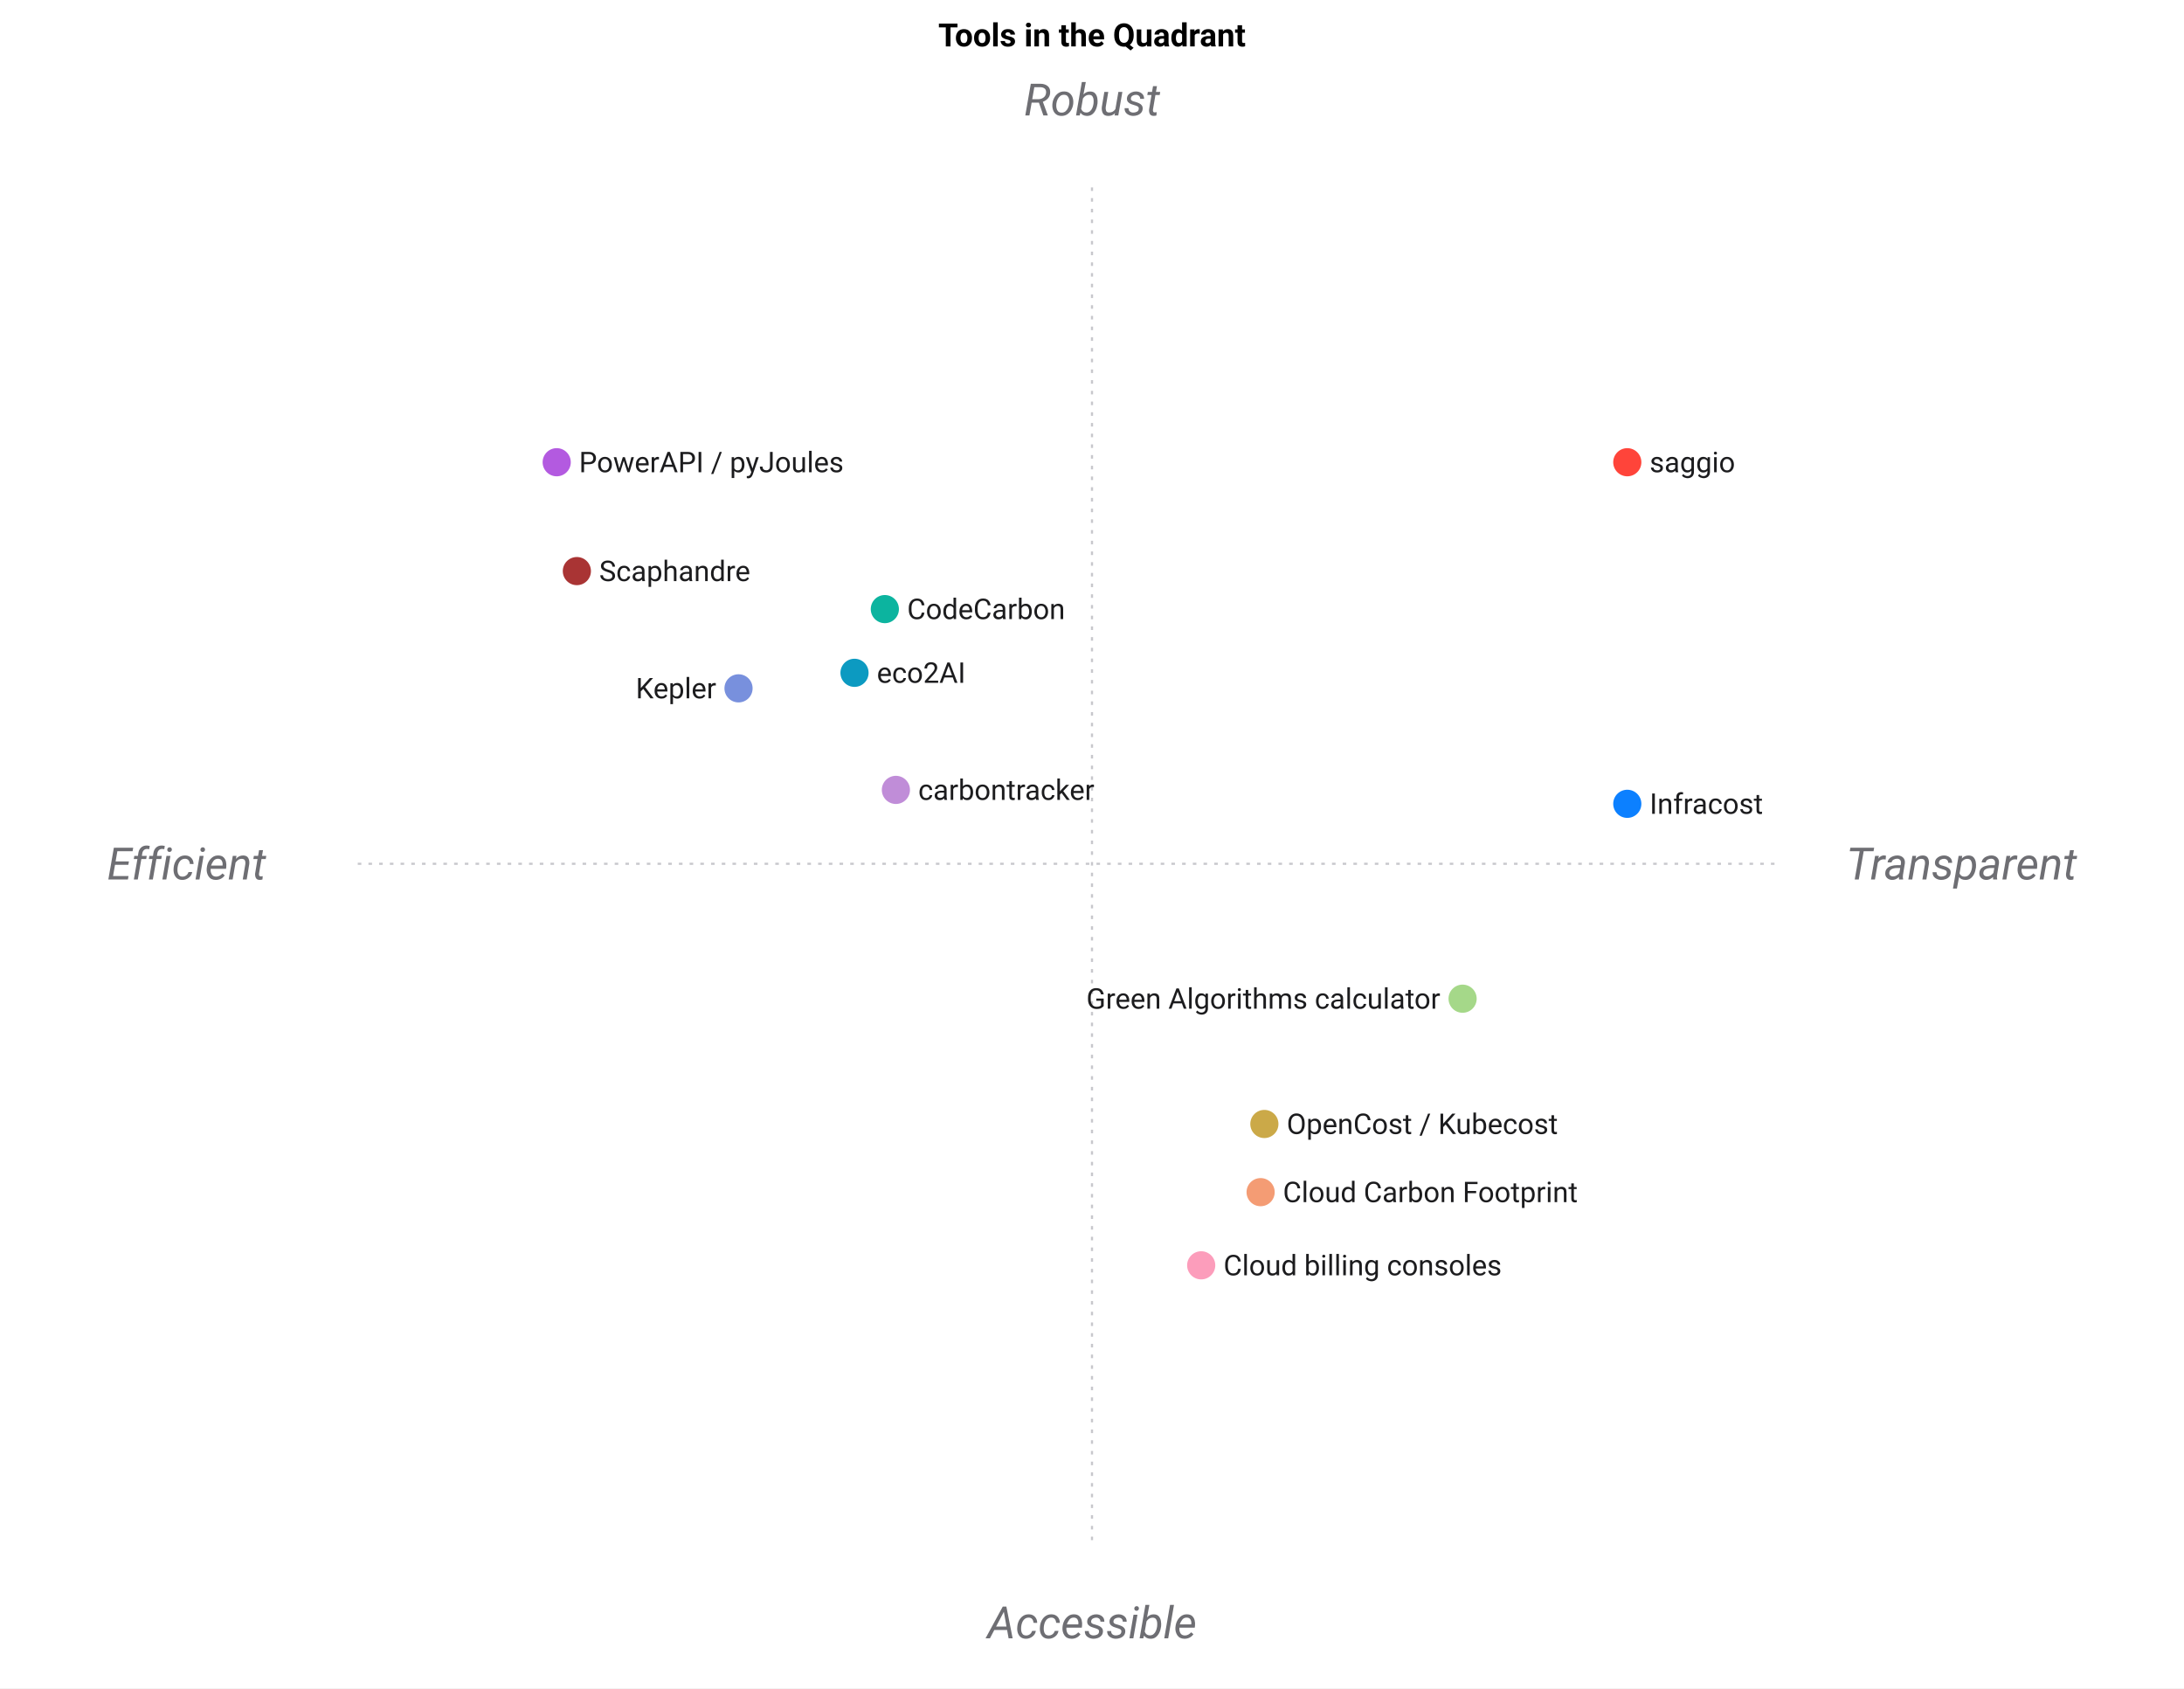
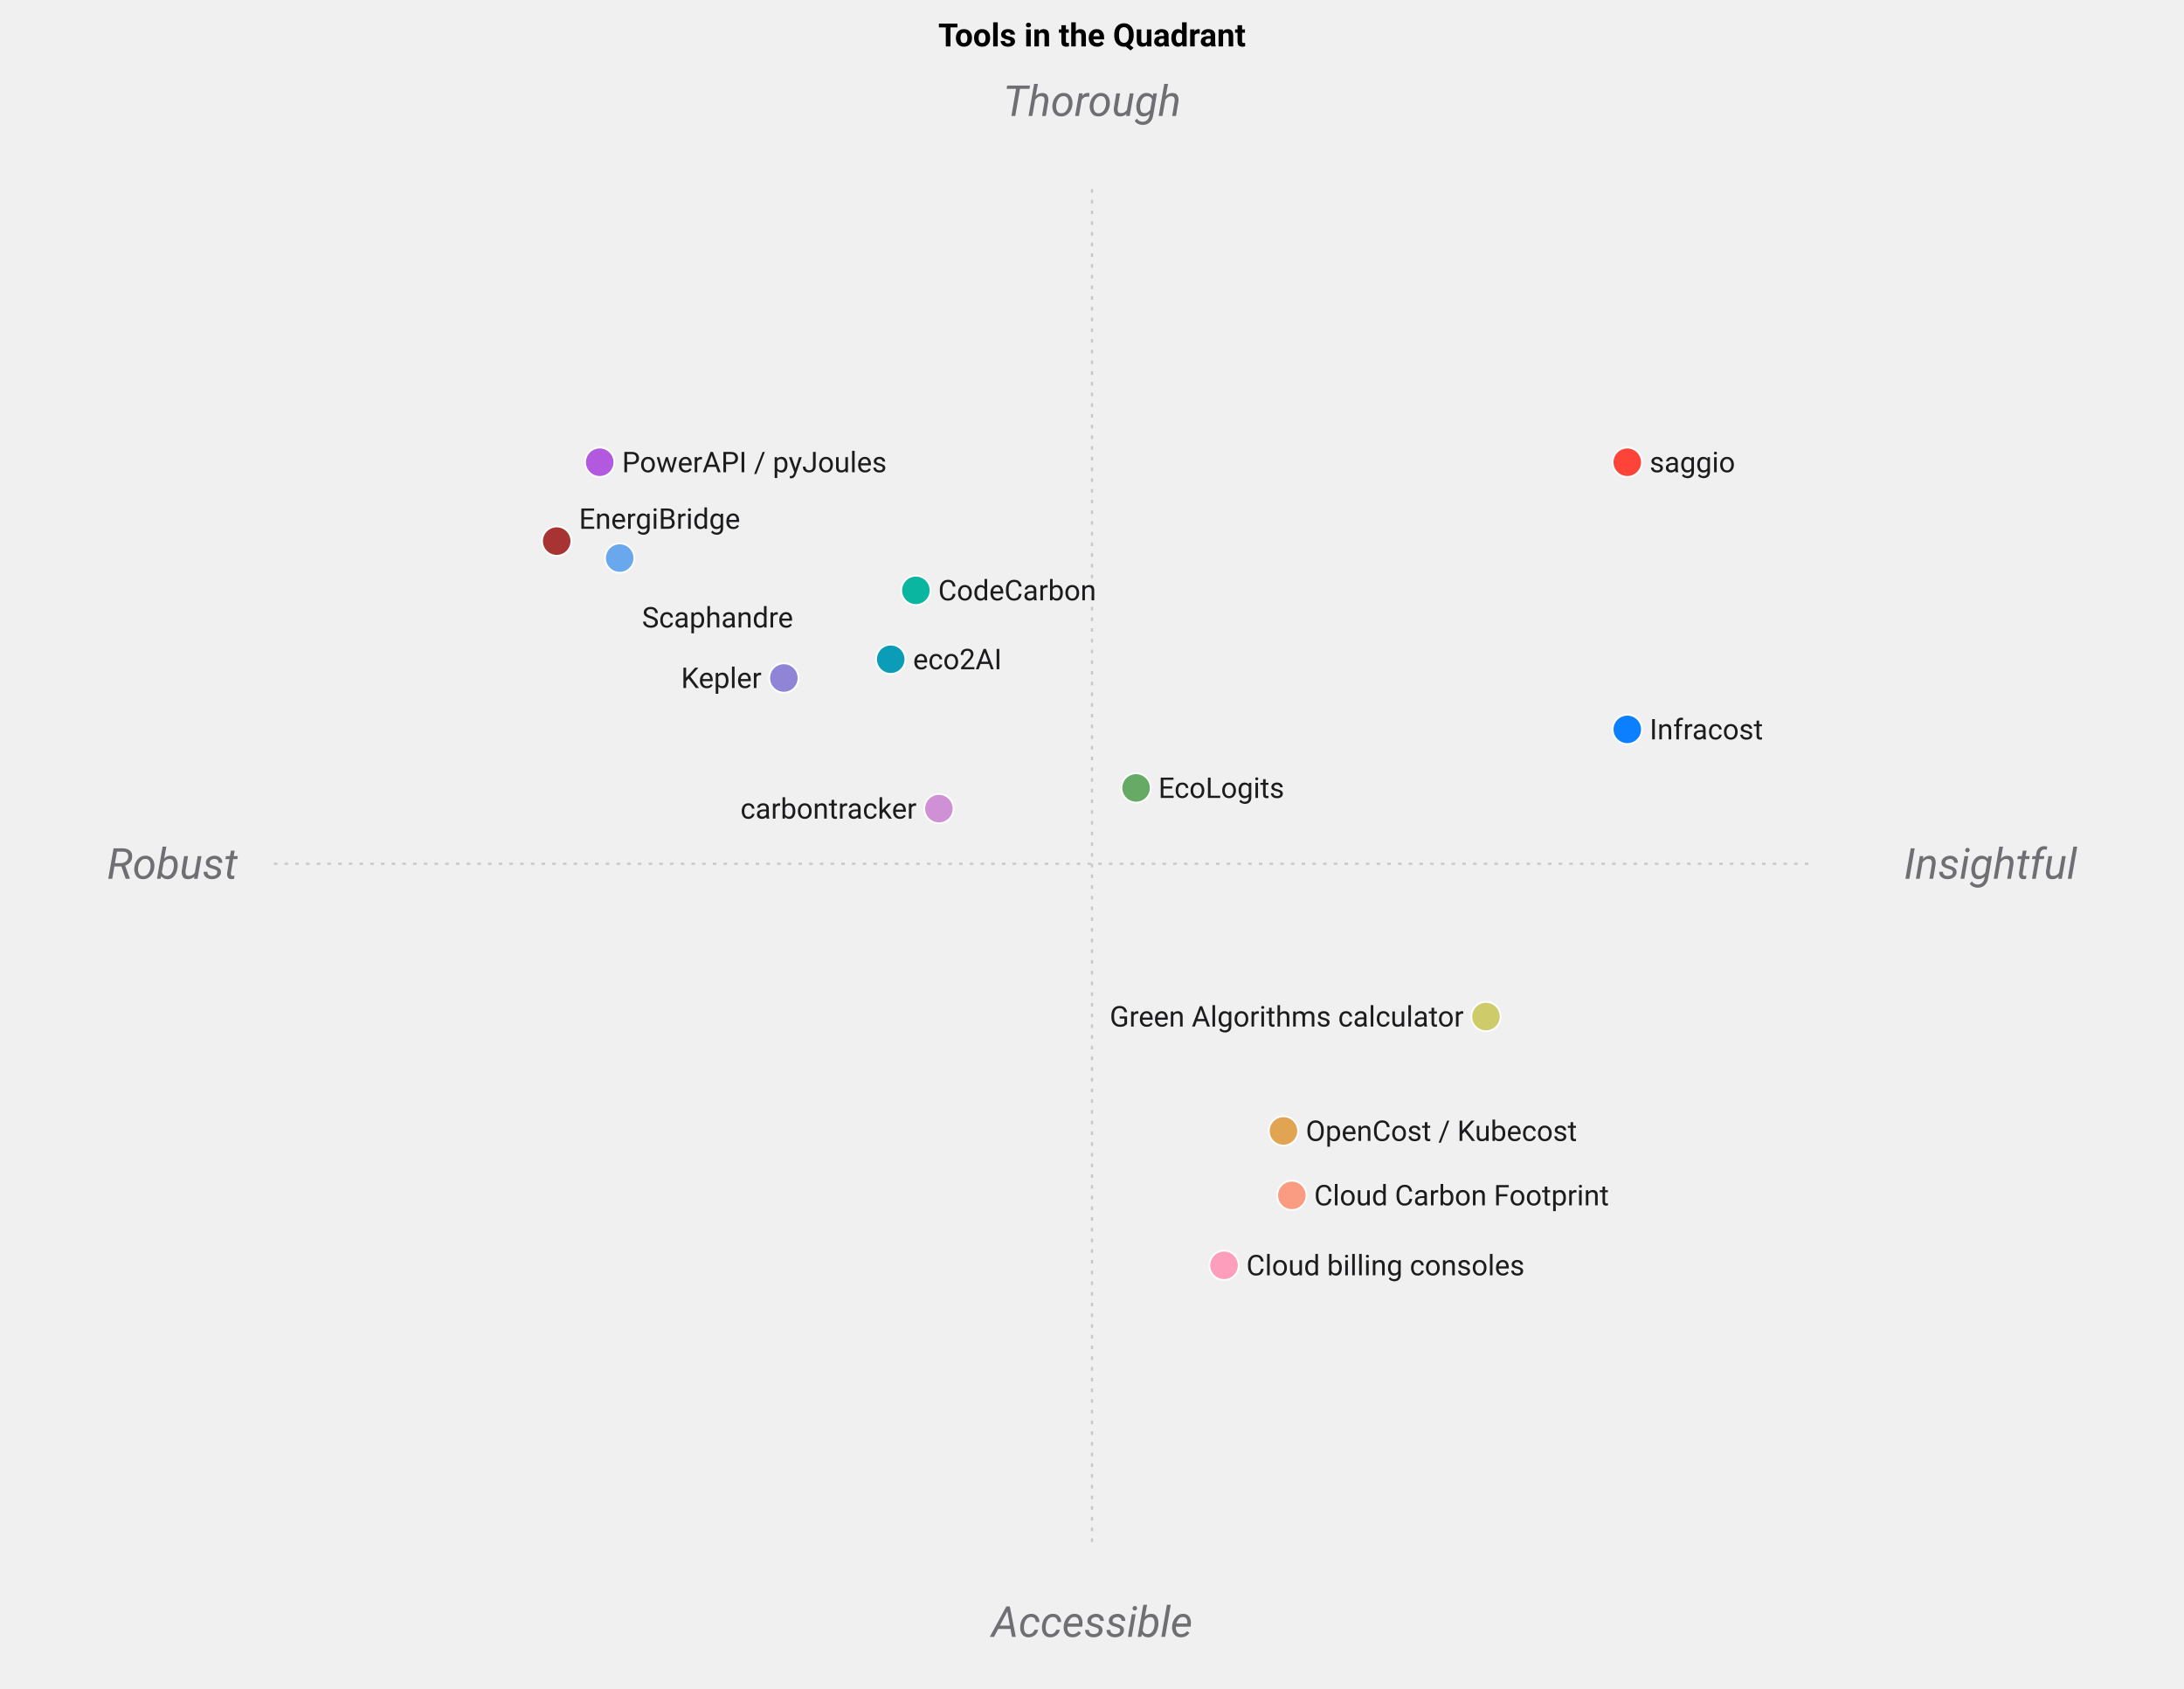
<svg xmlns="http://www.w3.org/2000/svg" width="1224" height="946" viewBox="0 0 1224 946" role="img" aria-labelledby="sp-title sp-desc" font-family="Roboto, -apple-system, Helvetica, Arial, sans-serif">
-   <rect width="1224" height="946" fill="#FFFFFF" />
  <style>.sp-dot{cursor:pointer}.sp-dot:hover circle,.sp-dot:focus circle{stroke-width:2.4}.sp-dot:hover,.sp-dot:focus{filter:brightness(1.08);outline:none}</style>
-   <line x1="200.5" y1="484.0" x2="994.5" y2="484.0" stroke="#C7C7CC" stroke-width="1.2" stroke-dasharray="2,4" />
-   <line x1="612.0" y1="863.0" x2="612.0" y2="105.0" stroke="#C7C7CC" stroke-width="1.2" stroke-dasharray="2,4" />
-   <text data-pole="right" x="1164.0" y="492.8" font-size="25" font-style="italic" fill="#6E6E73" text-anchor="end">Transparent</text>
-   <text data-pole="left" x="60.0" y="492.8" font-size="25" font-style="italic" fill="#6E6E73" text-anchor="start">Efficient</text>
-   <text data-pole="top" x="612.0" y="64.7" font-size="25" font-style="italic" fill="#6E6E73" text-anchor="middle">Robust</text>
-   <text data-pole="bottom" x="612.0" y="918.0" font-size="25" font-style="italic" fill="#6E6E73" text-anchor="middle">Accessible</text>
-   <g class="sp-dot" tabindex="0" role="img" aria-label="Tools: saggio role: best axis1: 2.80 axis2: 1.48">
-     <circle cx="912.0" cy="259.0" r="8.39" fill="#FF3B30" stroke="white" stroke-width="1" opacity="0.95" />
+   <line x1="153.5" y1="484.0" x2="1014.8" y2="484.0" stroke="#C7C7CC" stroke-width="1.2" stroke-dasharray="2,4" />
+   <line x1="612.0" y1="864.0" x2="612.0" y2="104.0" stroke="#C7C7CC" stroke-width="1.2" stroke-dasharray="2,4" />
+   <text data-pole="right" x="1164.0" y="492.4" font-size="24" font-style="italic" fill="#6E6E73" text-anchor="end">Insightful</text>
+   <text data-pole="left" x="60.0" y="492.4" font-size="24" font-style="italic" fill="#6E6E73" text-anchor="start">Robust</text>
+   <text data-pole="top" x="612.0" y="65.0" font-size="24" font-style="italic" fill="#6E6E73" text-anchor="middle">Thorough</text>
+   <text data-pole="bottom" x="612.0" y="917.2" font-size="24" font-style="italic" fill="#6E6E73" text-anchor="middle">Accessible</text>
+   <g class="sp-dot" tabindex="0" role="img" aria-label="Tools: saggio role: best axis1: 2.94 axis2: 1.34">
+     <circle cx="912.0" cy="259.0" r="8.21" fill="#FF3B30" stroke="white" stroke-width="1" opacity="0.95" />
  </g>
  <text x="924.5" y="264.6" font-size="16" fill="#1C1C1E" text-anchor="start">saggio</text>
-   <g class="sp-dot" tabindex="0" role="img" aria-label="Tools: CodeCarbon role: competitor axis1: -1.08 axis2: 0.94">
-     <circle cx="495.9" cy="341.3" r="8.39" fill="#00B09A" stroke="white" stroke-width="1" opacity="0.95" />
+   <g class="sp-dot" tabindex="0" role="img" aria-label="Tools: CodeCarbon role: competitor axis1: -0.97 axis2: 0.92">
+     <circle cx="513.3" cy="330.8" r="8.21" fill="#00B39D" stroke="white" stroke-width="1" opacity="0.95" />
  </g>
-   <text x="508.4" y="346.9" font-size="16" fill="#1C1C1E" text-anchor="start">CodeCarbon</text>
-   <g class="sp-dot" tabindex="0" role="img" aria-label="Tools: Green Algorithms calculator role: competitor axis1: 1.94 axis2: -0.50">
-     <circle cx="819.7" cy="559.6" r="8.39" fill="#A1D683" stroke="white" stroke-width="1" opacity="0.95" />
+   <text x="525.8" y="336.4" font-size="16" fill="#1C1C1E" text-anchor="start">CodeCarbon</text>
+   <g class="sp-dot" tabindex="0" role="img" aria-label="Tools: Green Algorithms calculator role: competitor axis1: 2.17 axis2: -0.51">
+     <circle cx="832.8" cy="569.6" r="8.21" fill="#CCCA64" stroke="white" stroke-width="1" opacity="0.95" />
  </g>
-   <text x="807.2" y="565.2" font-size="16" fill="#1C1C1E" text-anchor="end">Green Algorithms calculator</text>
-   <g class="sp-dot" tabindex="0" role="img" aria-label="Tools: Scaphandre role: worst axis1: -2.69 axis2: 1.08">
-     <circle cx="323.3" cy="320.0" r="8.39" fill="#A52A2A" stroke="white" stroke-width="1" opacity="0.95" />
+   <text x="820.3" y="575.2" font-size="16" fill="#1C1C1E" text-anchor="end">Green Algorithms calculator</text>
+   <g class="sp-dot" tabindex="0" role="img" aria-label="Tools: Scaphandre role: competitor axis1: -2.60 axis2: 1.02">
+     <circle cx="347.3" cy="312.7" r="8.21" fill="#64A5ED" stroke="white" stroke-width="1" opacity="0.95" />
  </g>
-   <text x="335.8" y="325.6" font-size="16" fill="#1C1C1E" text-anchor="start">Scaphandre</text>
-   <g class="sp-dot" tabindex="0" role="img" aria-label="Tools: PowerAPI / pyJoules role: top axis1: -2.80 axis2: 1.48">
-     <circle cx="312.0" cy="259.0" r="8.39" fill="#AF52DE" stroke="white" stroke-width="1" opacity="0.95" />
+   <text x="359.8" y="351.6" font-size="16" fill="#1C1C1E" text-anchor="start">Scaphandre</text>
+   <g class="sp-dot" tabindex="0" role="img" aria-label="Tools: PowerAPI / pyJoules role: top axis1: -2.71 axis2: 1.34">
+     <circle cx="336.1" cy="259.0" r="8.21" fill="#AF52DE" stroke="white" stroke-width="1" opacity="0.95" />
  </g>
-   <text x="324.5" y="264.6" font-size="16" fill="#1C1C1E" text-anchor="start">PowerAPI / pyJoules</text>
-   <g class="sp-dot" tabindex="0" role="img" aria-label="Tools: Kepler role: competitor axis1: -1.85 axis2: 0.65">
-     <circle cx="413.9" cy="385.7" r="8.39" fill="#718ADB" stroke="white" stroke-width="1" opacity="0.95" />
+   <text x="348.6" y="264.6" font-size="16" fill="#1C1C1E" text-anchor="start">PowerAPI / pyJoules</text>
+   <g class="sp-dot" tabindex="0" role="img" aria-label="Tools: Kepler role: competitor axis1: -1.70 axis2: 0.62">
+     <circle cx="439.3" cy="379.9" r="8.21" fill="#8A7FD4" stroke="white" stroke-width="1" opacity="0.95" />
  </g>
-   <text x="401.4" y="391.3" font-size="16" fill="#1C1C1E" text-anchor="end">Kepler</text>
-   <g class="sp-dot" tabindex="0" role="img" aria-label="Tools: eco2AI role: competitor axis1: -1.24 axis2: 0.70">
-     <circle cx="478.9" cy="377.0" r="8.39" fill="#0095BE" stroke="white" stroke-width="1" opacity="0.95" />
+   <text x="426.8" y="385.5" font-size="16" fill="#1C1C1E" text-anchor="end">Kepler</text>
+   <g class="sp-dot" tabindex="0" role="img" aria-label="Tools: eco2AI role: competitor axis1: -1.11 axis2: 0.68">
+     <circle cx="499.2" cy="369.4" r="8.21" fill="#0098B6" stroke="white" stroke-width="1" opacity="0.95" />
  </g>
-   <text x="491.4" y="382.6" font-size="16" fill="#1C1C1E" text-anchor="start">eco2AI</text>
-   <g class="sp-dot" tabindex="0" role="img" aria-label="Tools: carbontracker role: competitor axis1: -1.03 axis2: 0.27">
-     <circle cx="502.1" cy="442.6" r="8.39" fill="#BD87D6" stroke="white" stroke-width="1" opacity="0.95" />
+   <text x="511.7" y="375.0" font-size="16" fill="#1C1C1E" text-anchor="start">eco2AI</text>
+   <g class="sp-dot" tabindex="0" role="img" aria-label="Tools: carbontracker role: competitor axis1: -0.84 axis2: 0.18">
+     <circle cx="526.2" cy="453.1" r="8.21" fill="#CF8CD4" stroke="white" stroke-width="1" opacity="0.95" />
  </g>
-   <text x="514.6" y="448.2" font-size="16" fill="#1C1C1E" text-anchor="start">carbontracker</text>
-   <g class="sp-dot" tabindex="0" role="img" aria-label="Tools: Cloud Carbon Footprint role: competitor axis1: 0.88 axis2: -1.21">
-     <circle cx="706.5" cy="668.0" r="8.39" fill="#F3976D" stroke="white" stroke-width="1" opacity="0.95" />
+   <text x="513.7" y="458.7" font-size="16" fill="#1C1C1E" text-anchor="end">carbontracker</text>
+   <g class="sp-dot" tabindex="0" role="img" aria-label="Tools: EcoLogits role: competitor axis1: 0.24 axis2: 0.25">
+     <circle cx="636.7" cy="441.5" r="8.21" fill="#60A760" stroke="white" stroke-width="1" opacity="0.95" />
  </g>
-   <text x="719.0" y="673.6" font-size="16" fill="#1C1C1E" text-anchor="start">Cloud Carbon Footprint</text>
-   <g class="sp-dot" tabindex="0" role="img" aria-label="Tools: Infracost role: right axis1: 2.80 axis2: 0.22">
-     <circle cx="912.0" cy="450.4" r="8.39" fill="#007AFF" stroke="white" stroke-width="1" opacity="0.95" />
+   <text x="649.2" y="447.1" font-size="16" fill="#1C1C1E" text-anchor="start">EcoLogits</text>
+   <g class="sp-dot" tabindex="0" role="img" aria-label="Tools: EnergiBridge role: worst axis1: -2.94 axis2: 1.08">
+     <circle cx="312.0" cy="303.2" r="8.21" fill="#A52A2A" stroke="white" stroke-width="1" opacity="0.95" />
  </g>
-   <text x="924.5" y="456.0" font-size="16" fill="#1C1C1E" text-anchor="start">Infracost</text>
-   <g class="sp-dot" tabindex="0" role="img" aria-label="Tools: OpenCost / Kubecost role: competitor axis1: 0.90 axis2: -0.96">
-     <circle cx="708.6" cy="629.8" r="8.39" fill="#C8A53F" stroke="white" stroke-width="1" opacity="0.95" />
+   <text x="324.5" y="296.3" font-size="16" fill="#1C1C1E" text-anchor="start">EnergiBridge</text>
+   <g class="sp-dot" tabindex="0" role="img" aria-label="Tools: Cloud Carbon Footprint role: competitor axis1: 1.10 axis2: -1.11">
+     <circle cx="724.0" cy="669.8" r="8.21" fill="#FB987D" stroke="white" stroke-width="1" opacity="0.95" />
  </g>
-   <text x="721.1" y="635.4" font-size="16" fill="#1C1C1E" text-anchor="start">OpenCost / Kubecost</text>
-   <g class="sp-dot" tabindex="0" role="img" aria-label="Tools: Cloud billing consoles role: competitor axis1: 0.57 axis2: -1.48">
-     <circle cx="673.2" cy="709.0" r="8.39" fill="#FC98B8" stroke="white" stroke-width="1" opacity="0.95" />
+   <text x="736.5" y="675.4" font-size="16" fill="#1C1C1E" text-anchor="start">Cloud Carbon Footprint</text>
+   <g class="sp-dot" tabindex="0" role="img" aria-label="Tools: Infracost role: right axis1: 2.94 axis2: 0.45">
+     <circle cx="912.0" cy="408.7" r="8.21" fill="#007AFF" stroke="white" stroke-width="1" opacity="0.95" />
  </g>
-   <text x="685.7" y="714.6" font-size="16" fill="#1C1C1E" text-anchor="start">Cloud billing consoles</text>
+   <text x="924.5" y="414.3" font-size="16" fill="#1C1C1E" text-anchor="start">Infracost</text>
+   <g class="sp-dot" tabindex="0" role="img" aria-label="Tools: OpenCost / Kubecost role: competitor axis1: 1.05 axis2: -0.89">
+     <circle cx="719.3" cy="633.7" r="8.21" fill="#E0A14C" stroke="white" stroke-width="1" opacity="0.95" />
+   </g>
+   <text x="731.8" y="639.3" font-size="16" fill="#1C1C1E" text-anchor="start">OpenCost / Kubecost</text>
+   <g class="sp-dot" tabindex="0" role="img" aria-label="Tools: Cloud billing consoles role: competitor axis1: 0.73 axis2: -1.34">
+     <circle cx="686.0" cy="709.0" r="8.21" fill="#FE9ABA" stroke="white" stroke-width="1" opacity="0.95" />
+   </g>
+   <text x="698.5" y="714.6" font-size="16" fill="#1C1C1E" text-anchor="start">Cloud billing consoles</text>
  <text x="612.0" y="26" font-size="18" font-weight="bold" fill="#000" text-anchor="middle">Tools in the Quadrant</text>
</svg>
